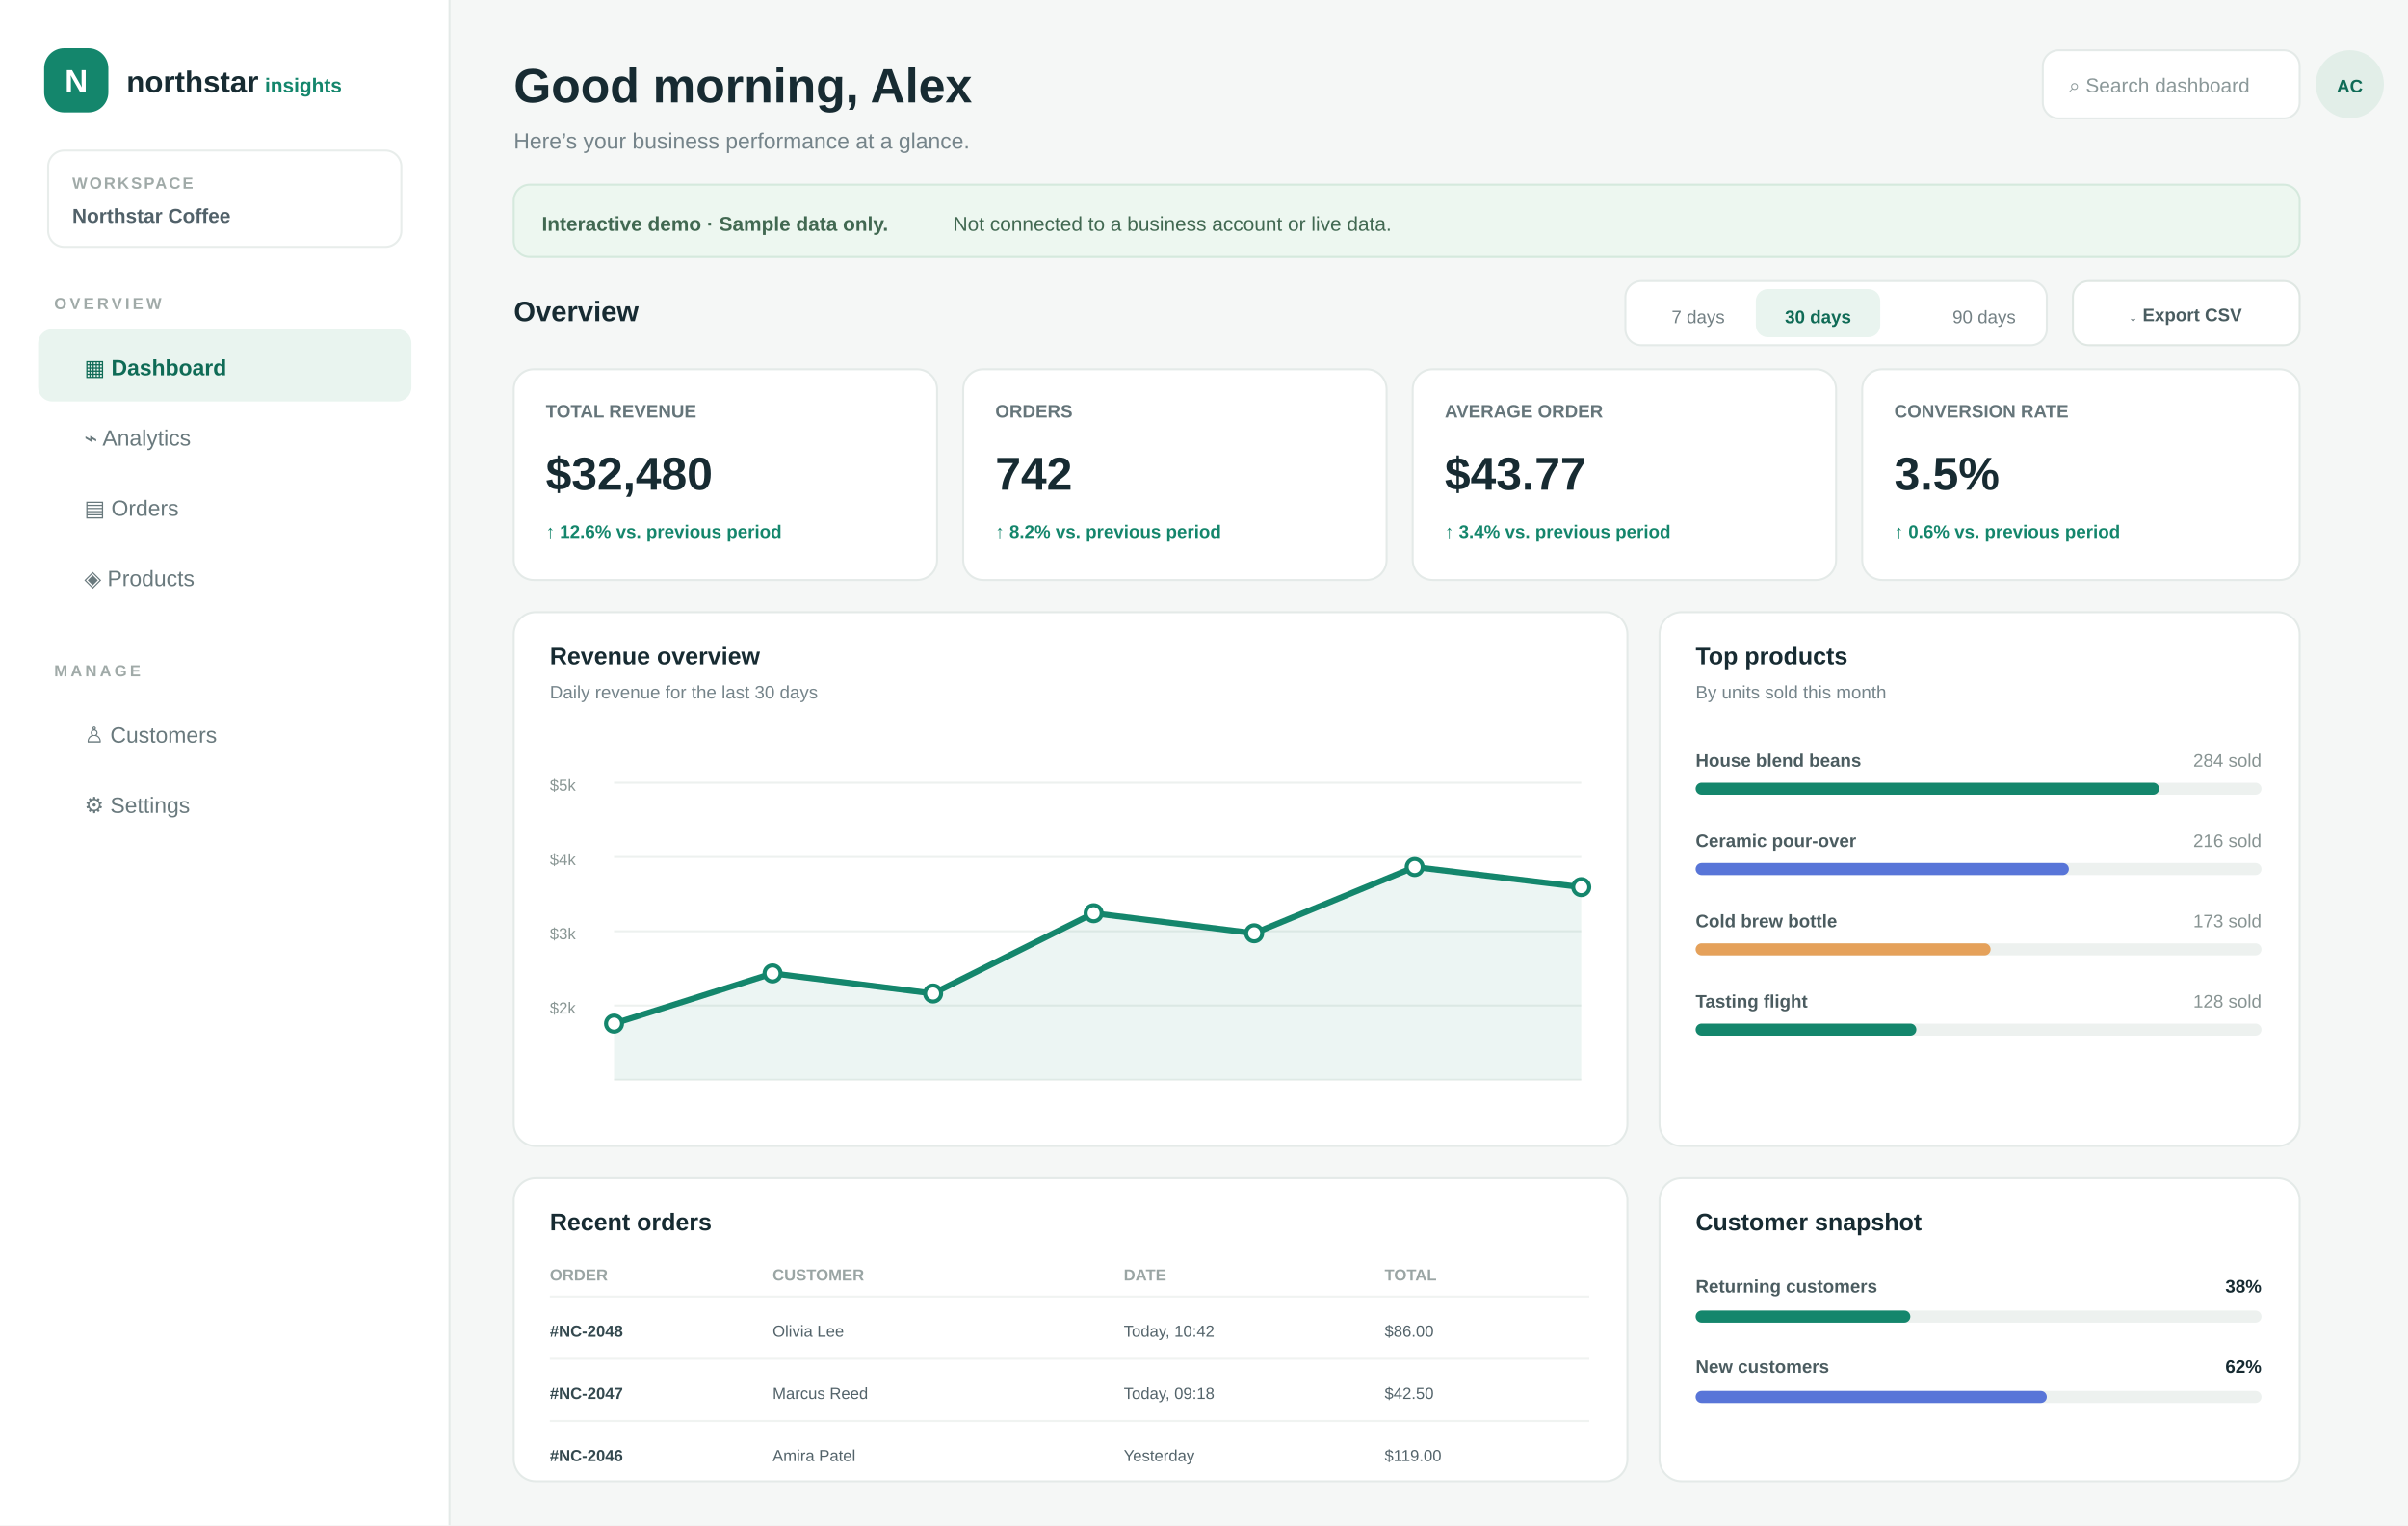
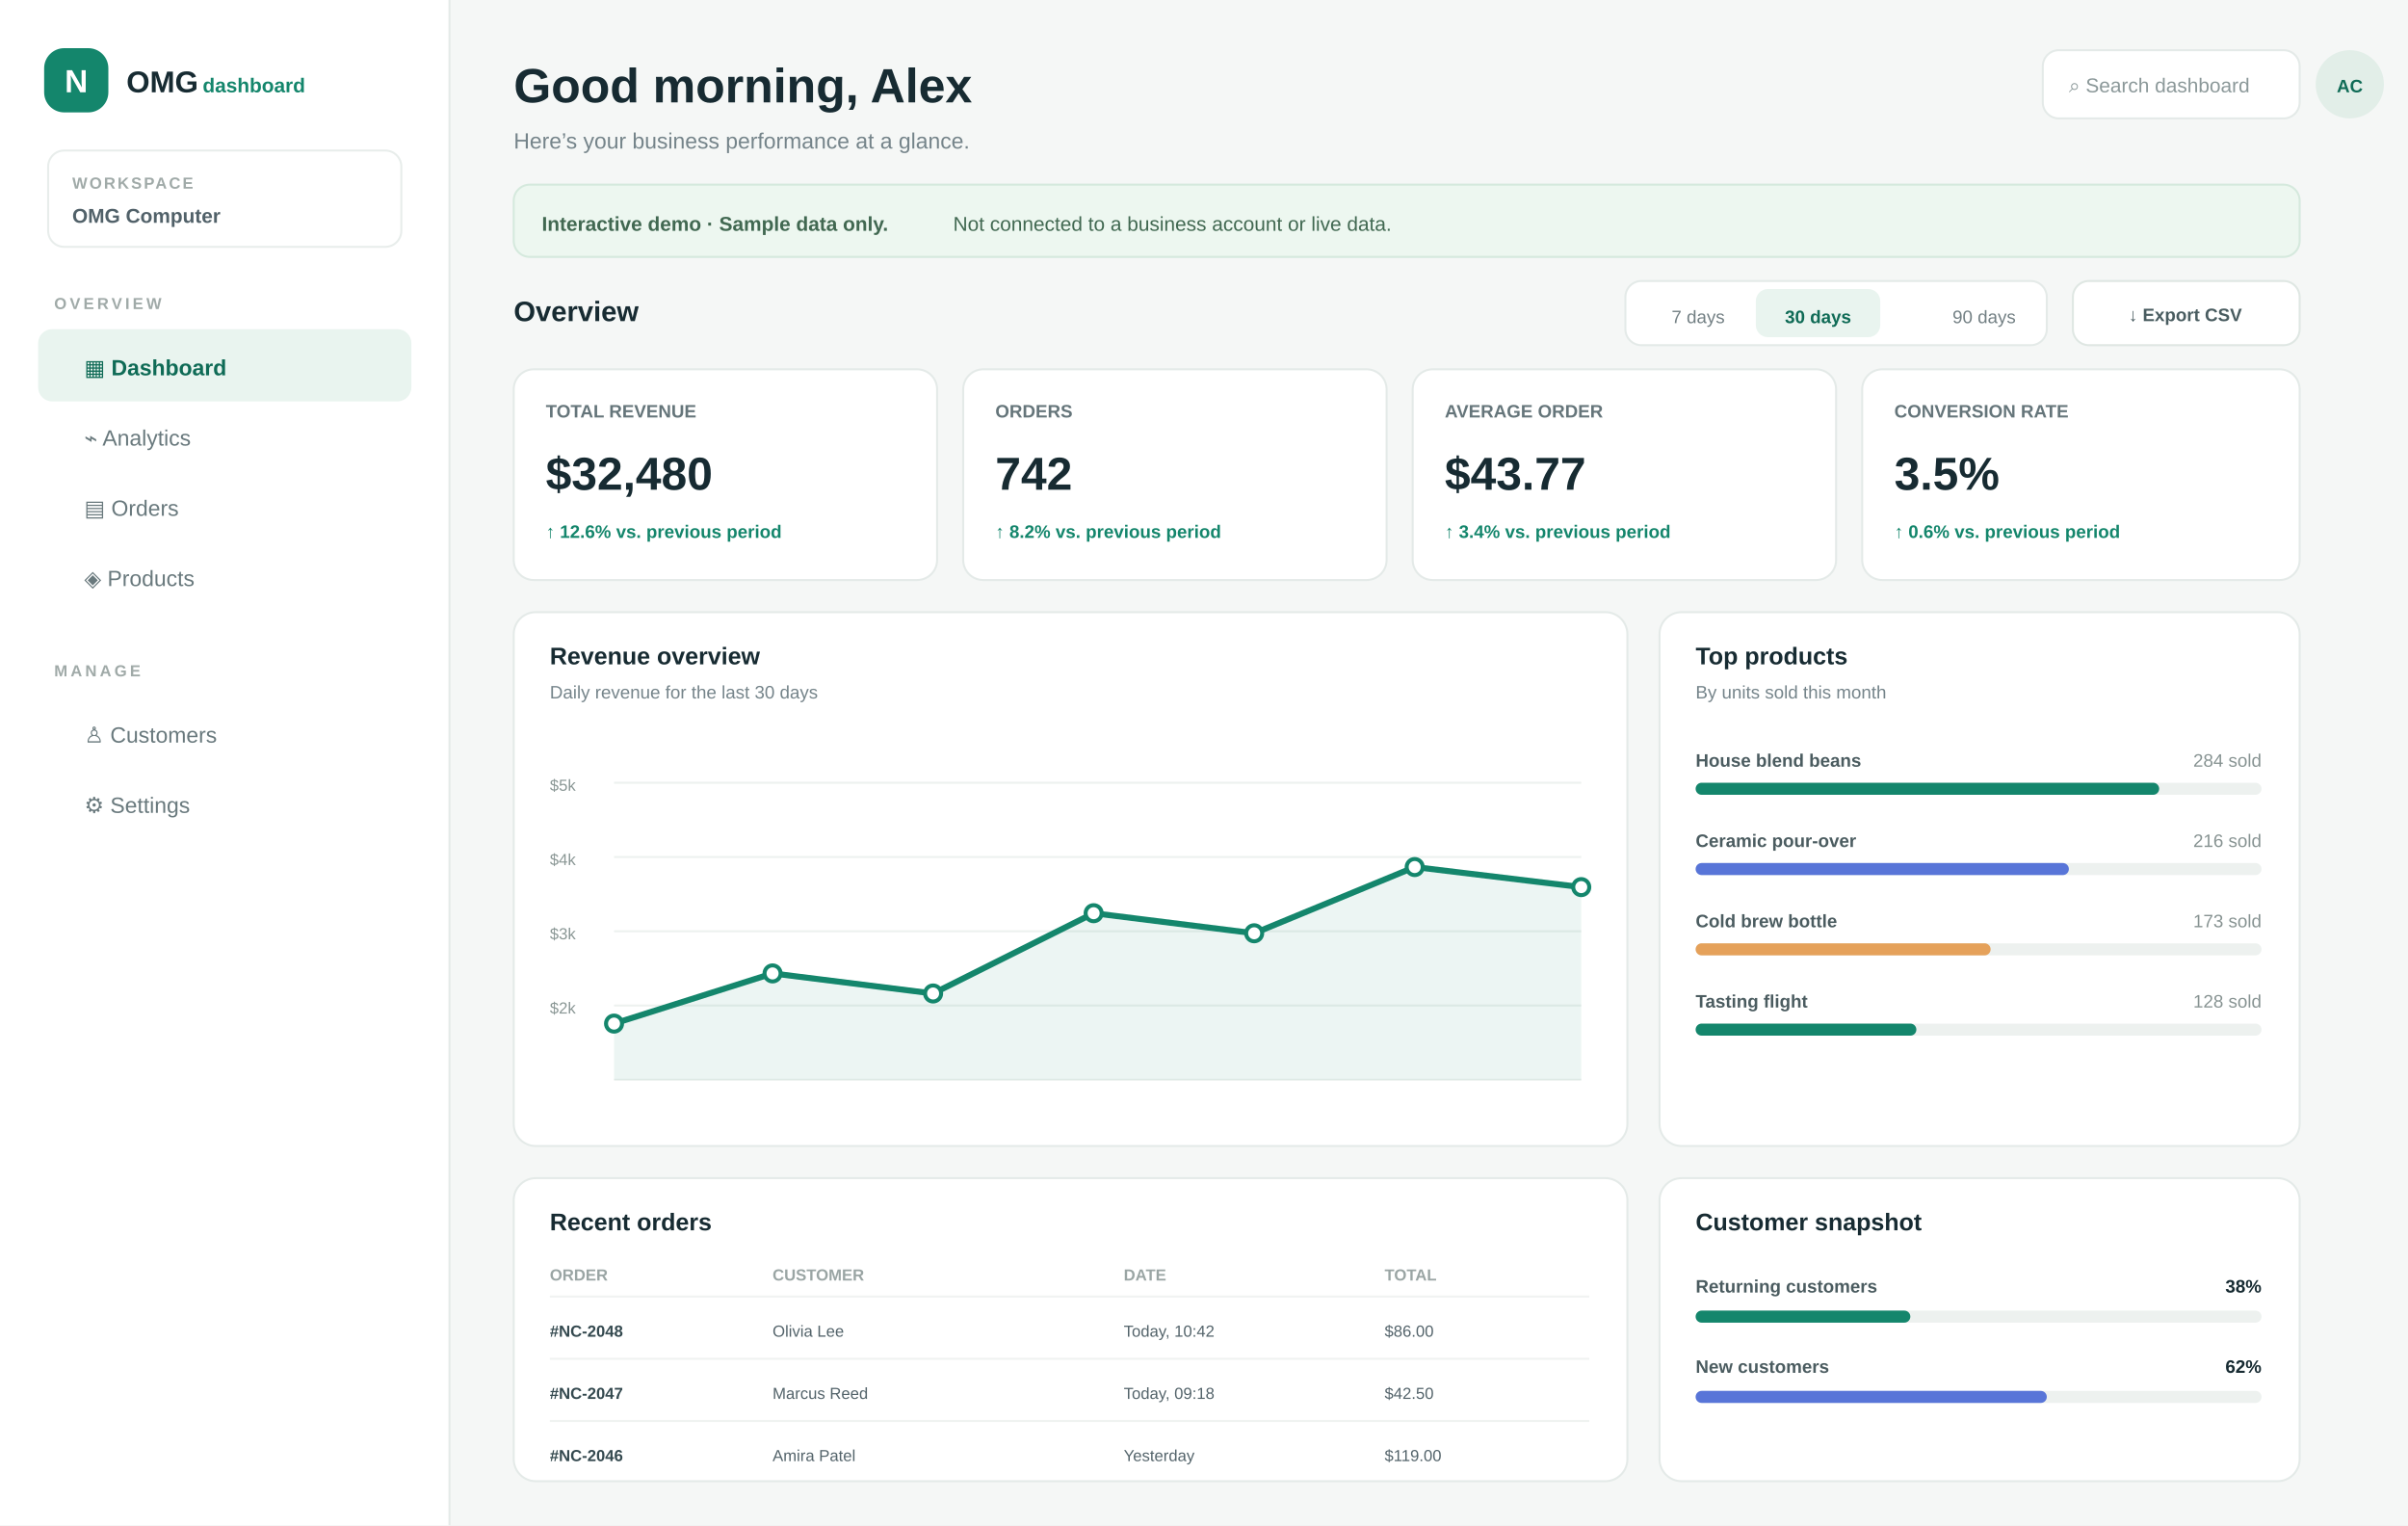
<svg xmlns="http://www.w3.org/2000/svg" width="1200" height="760" viewBox="0 0 1200 760">
  <rect width="1200" height="760" fill="#f5f7f6" />
  <rect width="224" height="760" fill="#fff" />
  <path d="M224 0v760" stroke="#e4eae8" />
  <rect x="22" y="24" width="32" height="32" rx="10" fill="#14866c" />
  <text x="38" y="46" fill="#fff" font-family="Arial,sans-serif" font-size="16" font-weight="700" text-anchor="middle">N</text>
-   <text x="63" y="46" fill="#172b32" font-family="Arial,sans-serif" font-size="15" font-weight="700">northstar</text>
-   <text x="132" y="46" fill="#14866c" font-family="Arial,sans-serif" font-size="10" font-weight="700">insights</text>
+   <text x="63" y="46" fill="#172b32" font-family="Arial,sans-serif" font-size="15" font-weight="700">OMG</text>
+   <text x="101" y="46" fill="#14866c" font-family="Arial,sans-serif" font-size="10" font-weight="700">dashboard</text>
  <rect x="24" y="75" width="176" height="48" rx="8" fill="#fff" stroke="#e8edeb" />
  <text x="36" y="94" fill="#a0aaa8" font-family="Arial,sans-serif" font-size="8" font-weight="700" letter-spacing="1">WORKSPACE</text>
-   <text x="36" y="111" fill="#516169" font-family="Arial,sans-serif" font-size="10" font-weight="700">Northstar Coffee</text>
+   <text x="36" y="111" fill="#516169" font-family="Arial,sans-serif" font-size="10" font-weight="700">OMG Computer</text>
  <text x="27" y="154" fill="#a0aaa8" font-family="Arial,sans-serif" font-size="8" font-weight="700" letter-spacing="1.5">OVERVIEW</text>
  <rect x="19" y="164" width="186" height="36" rx="7" fill="#e9f4ef" />
  <text x="42" y="187" fill="#0f6b56" font-family="Arial,sans-serif" font-size="11" font-weight="700">▦  Dashboard</text>
  <text x="42" y="222" fill="#69797d" font-family="Arial,sans-serif" font-size="11">⌁  Analytics</text>
  <text x="42" y="257" fill="#69797d" font-family="Arial,sans-serif" font-size="11">▤  Orders</text>
  <text x="42" y="292" fill="#69797d" font-family="Arial,sans-serif" font-size="11">◈  Products</text>
  <text x="27" y="337" fill="#a0aaa8" font-family="Arial,sans-serif" font-size="8" font-weight="700" letter-spacing="1.5">MANAGE</text>
  <text x="42" y="370" fill="#69797d" font-family="Arial,sans-serif" font-size="11">♙  Customers</text>
  <text x="42" y="405" fill="#69797d" font-family="Arial,sans-serif" font-size="11">⚙  Settings</text>
  <text x="256" y="51" fill="#172b32" font-family="Arial,sans-serif" font-size="24" font-weight="700">Good morning, Alex</text>
  <text x="256" y="74" fill="#75848a" font-family="Arial,sans-serif" font-size="11">Here’s your business performance at a glance.</text>
  <rect x="1018" y="25" width="128" height="34" rx="8" fill="#fff" stroke="#e4eae8" />
  <text x="1031" y="46" fill="#8b9899" font-family="Arial,sans-serif" font-size="10">⌕  Search dashboard</text>
  <circle cx="1171" cy="42" r="17" fill="#e2eee8" />
  <text x="1171" y="46" fill="#0f6b56" font-family="Arial,sans-serif" font-size="9" font-weight="700" text-anchor="middle">AC</text>
  <rect x="256" y="92" width="890" height="36" rx="8" fill="#edf7f0" stroke="#d5e9dd" />
  <text x="270" y="115" fill="#416851" font-family="Arial,sans-serif" font-size="10" font-weight="700">Interactive demo · Sample data only.</text>
  <text x="475" y="115" fill="#416851" font-family="Arial,sans-serif" font-size="10">Not connected to a business account or live data.</text>
  <text x="256" y="160" fill="#172b32" font-family="Arial,sans-serif" font-size="14" font-weight="700">Overview</text>
  <rect x="810" y="140" width="210" height="32" rx="8" fill="#fff" stroke="#e4eae8" />
  <rect x="875" y="144" width="62" height="24" rx="6" fill="#e9f4ef" />
  <text x="833" y="161" fill="#738084" font-family="Arial,sans-serif" font-size="9">7 days</text>
  <text x="906" y="161" fill="#0f6b56" font-family="Arial,sans-serif" font-size="9" font-weight="700" text-anchor="middle">30 days</text>
  <text x="973" y="161" fill="#738084" font-family="Arial,sans-serif" font-size="9">90 days</text>
  <rect x="1033" y="140" width="113" height="32" rx="8" fill="#fff" stroke="#dfe7e3" />
  <text x="1089" y="160" fill="#495c60" font-family="Arial,sans-serif" font-size="9" font-weight="700" text-anchor="middle">↓  Export CSV</text>
  <g font-family="Arial,sans-serif">
    <rect x="256" y="184" width="211" height="105" rx="10" fill="#fff" stroke="#e4eae8" />
    <text x="272" y="208" fill="#65757a" font-size="9" font-weight="700">TOTAL REVENUE</text>
    <text x="272" y="244" fill="#172b32" font-size="23" font-weight="700">$32,480</text>
    <text x="272" y="268" fill="#14866c" font-size="9" font-weight="700">↑ 12.6%  vs. previous period</text>
    <rect x="480" y="184" width="211" height="105" rx="10" fill="#fff" stroke="#e4eae8" />
    <text x="496" y="208" fill="#65757a" font-size="9" font-weight="700">ORDERS</text>
    <text x="496" y="244" fill="#172b32" font-size="23" font-weight="700">742</text>
    <text x="496" y="268" fill="#14866c" font-size="9" font-weight="700">↑ 8.2%  vs. previous period</text>
    <rect x="704" y="184" width="211" height="105" rx="10" fill="#fff" stroke="#e4eae8" />
    <text x="720" y="208" fill="#65757a" font-size="9" font-weight="700">AVERAGE ORDER</text>
    <text x="720" y="244" fill="#172b32" font-size="23" font-weight="700">$43.77</text>
    <text x="720" y="268" fill="#14866c" font-size="9" font-weight="700">↑ 3.4%  vs. previous period</text>
    <rect x="928" y="184" width="218" height="105" rx="10" fill="#fff" stroke="#e4eae8" />
    <text x="944" y="208" fill="#65757a" font-size="9" font-weight="700">CONVERSION RATE</text>
    <text x="944" y="244" fill="#172b32" font-size="23" font-weight="700">3.5%</text>
    <text x="944" y="268" fill="#14866c" font-size="9" font-weight="700">↑ 0.6%  vs. previous period</text>
  </g>
  <rect x="256" y="305" width="555" height="266" rx="11" fill="#fff" stroke="#e4eae8" />
  <text x="274" y="331" fill="#172b32" font-family="Arial,sans-serif" font-size="12" font-weight="700">Revenue overview</text>
  <text x="274" y="348" fill="#75848a" font-family="Arial,sans-serif" font-size="9">Daily revenue for the last 30 days</text>
  <path d="M306 390h482M306 427h482M306 464h482M306 501h482M306 538h482" stroke="#edf1ef" />
  <text x="274" y="394" fill="#899694" font-family="Arial,sans-serif" font-size="8">$5k</text>
  <text x="274" y="431" fill="#899694" font-family="Arial,sans-serif" font-size="8">$4k</text>
  <text x="274" y="468" fill="#899694" font-family="Arial,sans-serif" font-size="8">$3k</text>
  <text x="274" y="505" fill="#899694" font-family="Arial,sans-serif" font-size="8">$2k</text>
  <path d="M306 510 385 485 465 495 545 455 625 465 705 432 788 442V538H306Z" fill="#14866c" fill-opacity=".08" />
  <path d="M306 510 385 485 465 495 545 455 625 465 705 432 788 442" fill="none" stroke="#14866c" stroke-width="3" stroke-linecap="round" stroke-linejoin="round" />
  <g fill="#fff" stroke="#14866c" stroke-width="2">
    <circle cx="306" cy="510" r="4" />
    <circle cx="385" cy="485" r="4" />
    <circle cx="465" cy="495" r="4" />
    <circle cx="545" cy="455" r="4" />
    <circle cx="625" cy="465" r="4" />
    <circle cx="705" cy="432" r="4" />
    <circle cx="788" cy="442" r="4" />
  </g>
  <rect x="827" y="305" width="319" height="266" rx="11" fill="#fff" stroke="#e4eae8" />
  <text x="845" y="331" fill="#172b32" font-family="Arial,sans-serif" font-size="12" font-weight="700">Top products</text>
  <text x="845" y="348" fill="#75848a" font-family="Arial,sans-serif" font-size="9">By units sold this month</text>
  <text x="845" y="382" fill="#4b5c60" font-family="Arial,sans-serif" font-size="9" font-weight="700">House blend beans</text>
  <text x="1127" y="382" fill="#879392" font-family="Arial,sans-serif" font-size="9" text-anchor="end">284 sold</text>
  <rect x="845" y="390" width="282" height="6" rx="3" fill="#edf1ef" />
  <rect x="845" y="390" width="231" height="6" rx="3" fill="#14866c" />
  <text x="845" y="422" fill="#4b5c60" font-family="Arial,sans-serif" font-size="9" font-weight="700">Ceramic pour-over</text>
  <text x="1127" y="422" fill="#879392" font-family="Arial,sans-serif" font-size="9" text-anchor="end">216 sold</text>
  <rect x="845" y="430" width="282" height="6" rx="3" fill="#edf1ef" />
  <rect x="845" y="430" width="186" height="6" rx="3" fill="#5875d8" />
  <text x="845" y="462" fill="#4b5c60" font-family="Arial,sans-serif" font-size="9" font-weight="700">Cold brew bottle</text>
  <text x="1127" y="462" fill="#879392" font-family="Arial,sans-serif" font-size="9" text-anchor="end">173 sold</text>
  <rect x="845" y="470" width="282" height="6" rx="3" fill="#edf1ef" />
  <rect x="845" y="470" width="147" height="6" rx="3" fill="#e5a15a" />
  <text x="845" y="502" fill="#4b5c60" font-family="Arial,sans-serif" font-size="9" font-weight="700">Tasting flight</text>
  <text x="1127" y="502" fill="#879392" font-family="Arial,sans-serif" font-size="9" text-anchor="end">128 sold</text>
  <rect x="845" y="510" width="282" height="6" rx="3" fill="#edf1ef" />
  <rect x="845" y="510" width="110" height="6" rx="3" fill="#14866c" />
  <rect x="256" y="587" width="555" height="151" rx="11" fill="#fff" stroke="#e4eae8" />
  <text x="274" y="613" fill="#172b32" font-family="Arial,sans-serif" font-size="12" font-weight="700">Recent orders</text>
  <text x="274" y="638" fill="#9aa5a4" font-family="Arial,sans-serif" font-size="8" font-weight="700">ORDER</text>
  <text x="385" y="638" fill="#9aa5a4" font-family="Arial,sans-serif" font-size="8" font-weight="700">CUSTOMER</text>
  <text x="560" y="638" fill="#9aa5a4" font-family="Arial,sans-serif" font-size="8" font-weight="700">DATE</text>
  <text x="690" y="638" fill="#9aa5a4" font-family="Arial,sans-serif" font-size="8" font-weight="700">TOTAL</text>
  <path d="M274 646h518M274 677h518M274 708h518" stroke="#f0f3f1" />
  <text x="274" y="666" fill="#34494f" font-family="Arial,sans-serif" font-size="8" font-weight="700">#NC-2048</text>
  <text x="385" y="666" fill="#53636a" font-family="Arial,sans-serif" font-size="8">Olivia Lee</text>
  <text x="560" y="666" fill="#53636a" font-family="Arial,sans-serif" font-size="8">Today, 10:42</text>
  <text x="690" y="666" fill="#53636a" font-family="Arial,sans-serif" font-size="8">$86.00</text>
  <text x="274" y="697" fill="#34494f" font-family="Arial,sans-serif" font-size="8" font-weight="700">#NC-2047</text>
  <text x="385" y="697" fill="#53636a" font-family="Arial,sans-serif" font-size="8">Marcus Reed</text>
  <text x="560" y="697" fill="#53636a" font-family="Arial,sans-serif" font-size="8">Today, 09:18</text>
  <text x="690" y="697" fill="#53636a" font-family="Arial,sans-serif" font-size="8">$42.50</text>
  <text x="274" y="728" fill="#34494f" font-family="Arial,sans-serif" font-size="8" font-weight="700">#NC-2046</text>
  <text x="385" y="728" fill="#53636a" font-family="Arial,sans-serif" font-size="8">Amira Patel</text>
  <text x="560" y="728" fill="#53636a" font-family="Arial,sans-serif" font-size="8">Yesterday</text>
  <text x="690" y="728" fill="#53636a" font-family="Arial,sans-serif" font-size="8">$119.00</text>
  <rect x="827" y="587" width="319" height="151" rx="11" fill="#fff" stroke="#e4eae8" />
  <text x="845" y="613" fill="#172b32" font-family="Arial,sans-serif" font-size="12" font-weight="700">Customer snapshot</text>
  <text x="845" y="644" fill="#4b5c60" font-family="Arial,sans-serif" font-size="9" font-weight="700">Returning customers</text>
  <text x="1127" y="644" fill="#172b32" font-family="Arial,sans-serif" font-size="9" font-weight="700" text-anchor="end">38%</text>
  <rect x="845" y="653" width="282" height="6" rx="3" fill="#edf1ef" />
  <rect x="845" y="653" width="107" height="6" rx="3" fill="#14866c" />
  <text x="845" y="684" fill="#4b5c60" font-family="Arial,sans-serif" font-size="9" font-weight="700">New customers</text>
  <text x="1127" y="684" fill="#172b32" font-family="Arial,sans-serif" font-size="9" font-weight="700" text-anchor="end">62%</text>
  <rect x="845" y="693" width="282" height="6" rx="3" fill="#edf1ef" />
  <rect x="845" y="693" width="175" height="6" rx="3" fill="#5875d8" />
</svg>
